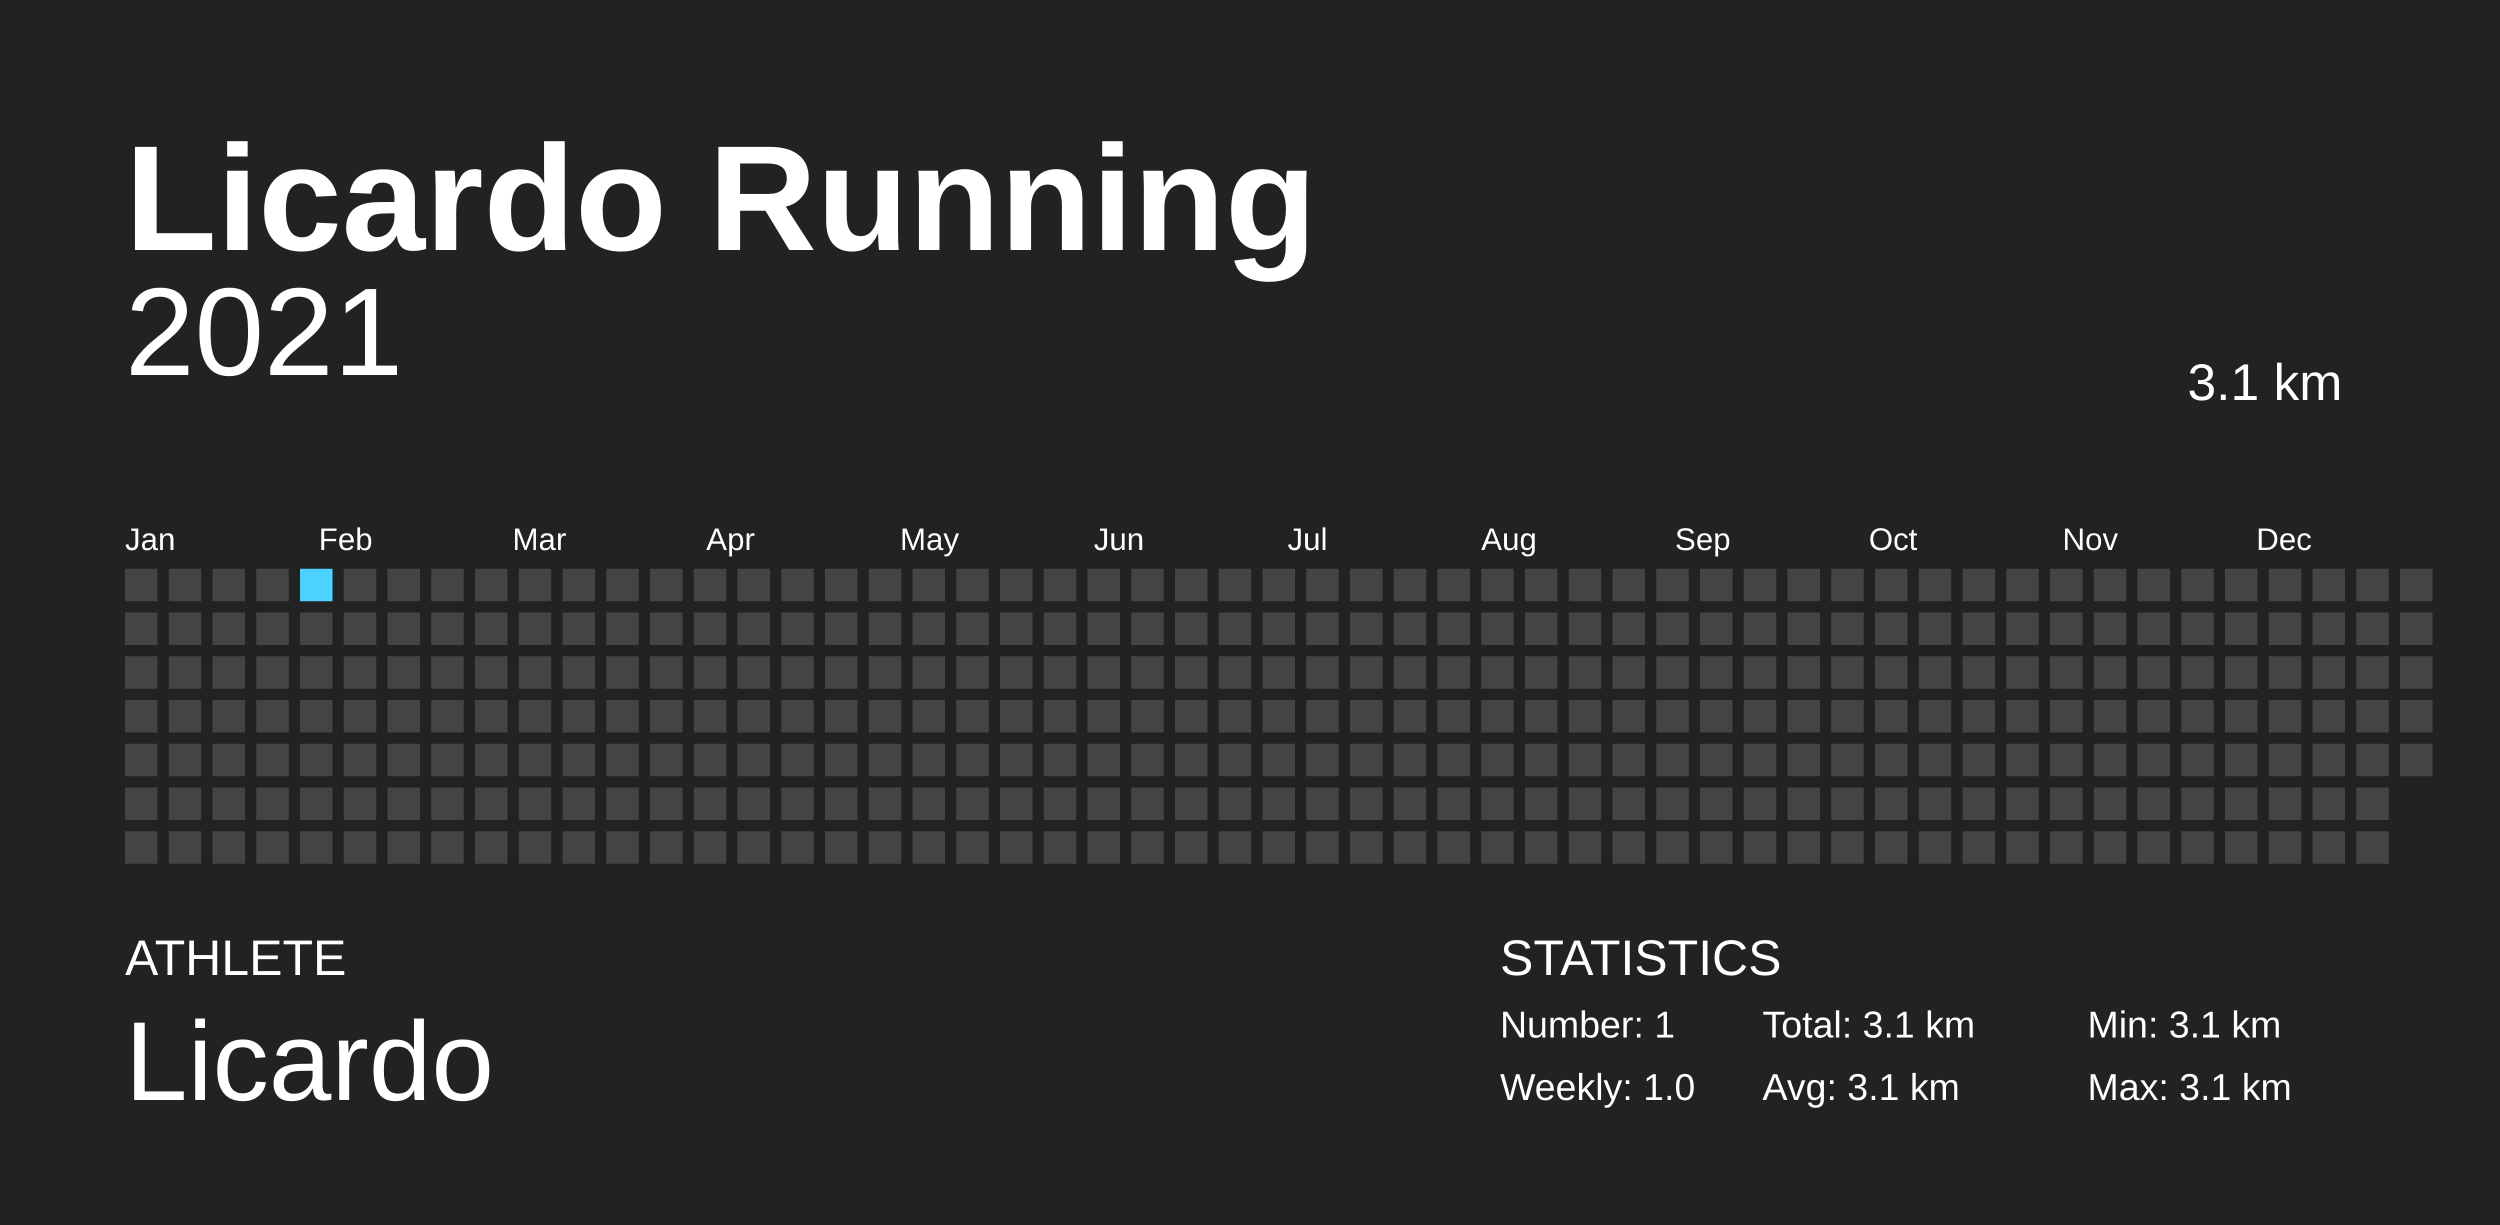
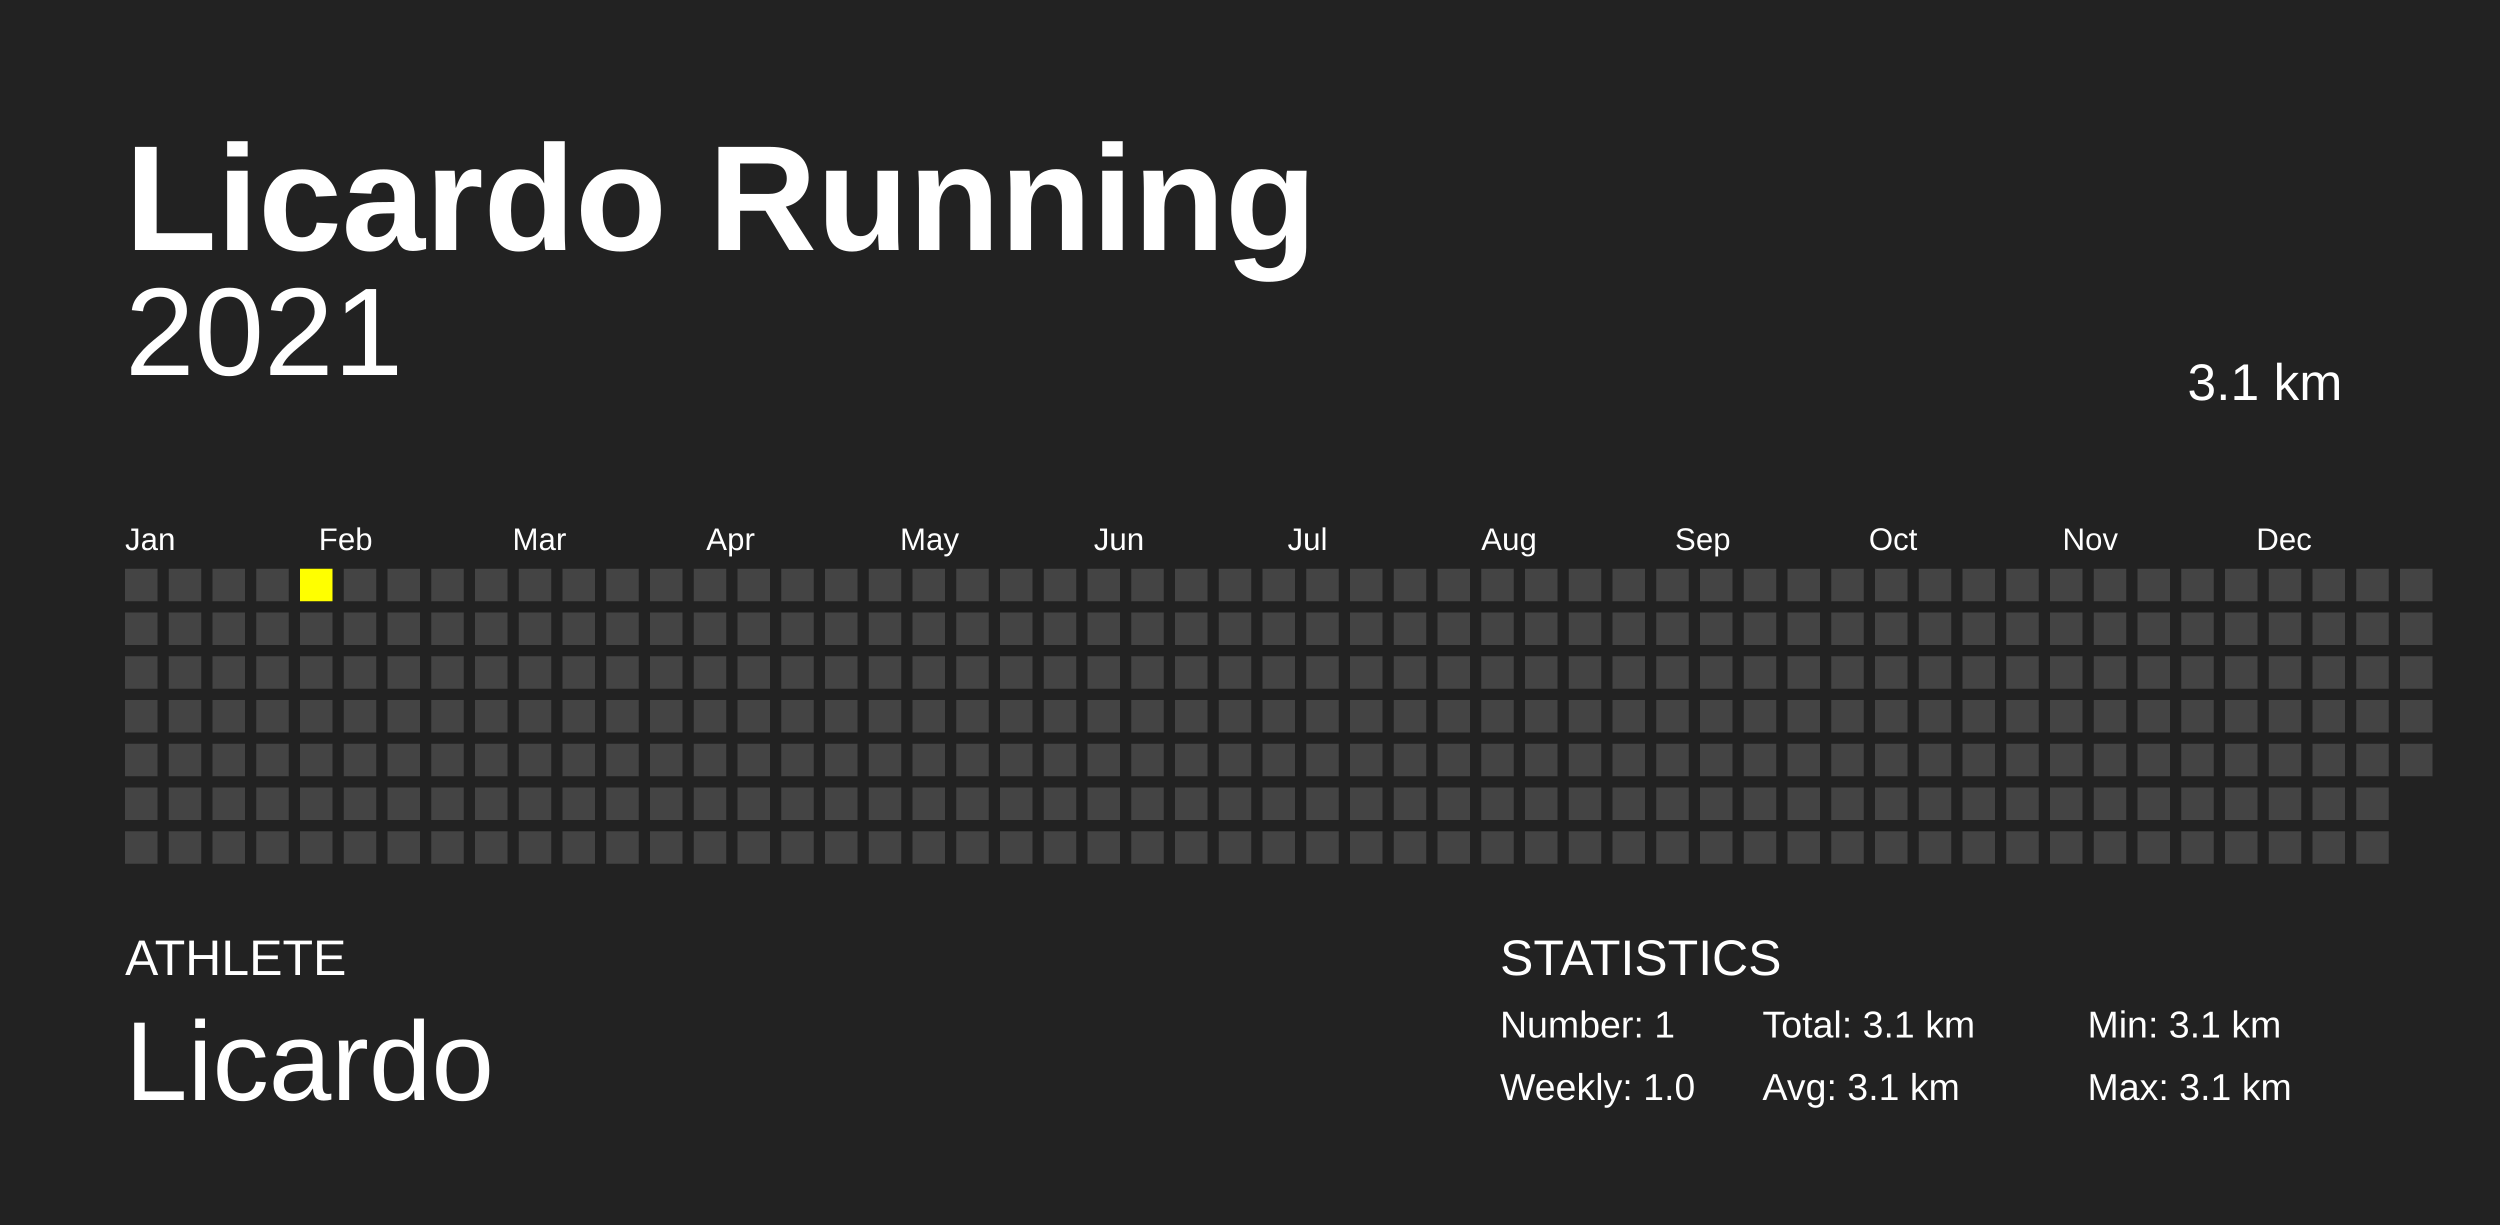
<svg xmlns="http://www.w3.org/2000/svg" baseProfile="full" height="98mm" version="1.1" viewBox="0,0,200,98" width="200mm">
  <defs />
  <rect fill="#222222" height="98" width="200" x="0" y="0" />
  <text fill="#FFFFFF" style="font-size:12px; font-family:Arial; font-weight:bold;" x="10" y="20">Licardo Running</text>
  <text fill="#FFFFFF" style="font-size:4px; font-family:Arial" x="10" y="78">ATHLETE</text>
  <text fill="#FFFFFF" style="font-size:9px; font-family:Arial" x="10" y="88">Licardo</text>
  <text fill="#FFFFFF" style="font-size:4px; font-family:Arial" x="120" y="78">STATISTICS</text>
  <text fill="#FFFFFF" style="font-size:3px; font-family:Arial" x="120" y="83">Number: 1</text>
  <text fill="#FFFFFF" style="font-size:3px; font-family:Arial" x="120" y="88">Weekly: 1.0</text>
  <text fill="#FFFFFF" style="font-size:3px; font-family:Arial" x="141" y="83">Total: 3.1 km</text>
  <text fill="#FFFFFF" style="font-size:3px; font-family:Arial" x="141" y="88">Avg: 3.1 km</text>
  <text fill="#FFFFFF" style="font-size:3px; font-family:Arial" x="167" y="83">Min: 3.1 km</text>
  <text fill="#FFFFFF" style="font-size:3px; font-family:Arial" x="167" y="88">Max: 3.1 km</text>
  <text alignment-baseline="hanging" fill="#FFFFFF" style="font-size:10.0px; font-family:Arial;" x="10" y="30">2021</text>
  <text alignment-baseline="hanging" fill="#FFFFFF" style="font-size:4.125px; font-family:Arial;" x="175" y="32">3.1 km</text>
  <text fill="#FFFFFF" style="font-size:2.5px; font-family:Arial" x="10.0" y="44">Jan</text>
  <text fill="#FFFFFF" style="font-size:2.5px; font-family:Arial" x="25.5" y="44">Feb</text>
  <text fill="#FFFFFF" style="font-size:2.5px; font-family:Arial" x="41.0" y="44">Mar</text>
  <text fill="#FFFFFF" style="font-size:2.5px; font-family:Arial" x="56.5" y="44">Apr</text>
  <text fill="#FFFFFF" style="font-size:2.5px; font-family:Arial" x="72.0" y="44">May</text>
  <text fill="#FFFFFF" style="font-size:2.5px; font-family:Arial" x="87.5" y="44">Jun</text>
  <text fill="#FFFFFF" style="font-size:2.5px; font-family:Arial" x="103.0" y="44">Jul</text>
  <text fill="#FFFFFF" style="font-size:2.5px; font-family:Arial" x="118.5" y="44">Aug</text>
  <text fill="#FFFFFF" style="font-size:2.5px; font-family:Arial" x="134.0" y="44">Sep</text>
  <text fill="#FFFFFF" style="font-size:2.5px; font-family:Arial" x="149.5" y="44">Oct</text>
  <text fill="#FFFFFF" style="font-size:2.5px; font-family:Arial" x="165.0" y="44">Nov</text>
  <text fill="#FFFFFF" style="font-size:2.5px; font-family:Arial" x="180.5" y="44">Dec</text>
  <rect fill="#444444" height="2.6" width="2.6" x="10.0" y="45.5" />
  <rect fill="#444444" height="2.6" width="2.6" x="10.0" y="49.0" />
  <rect fill="#444444" height="2.6" width="2.6" x="10.0" y="52.5" />
  <rect fill="#444444" height="2.6" width="2.6" x="10.0" y="56.0" />
  <rect fill="#444444" height="2.6" width="2.6" x="10.0" y="59.5" />
  <rect fill="#444444" height="2.6" width="2.6" x="10.0" y="63.0" />
  <rect fill="#444444" height="2.6" width="2.6" x="10.0" y="66.5" />
  <rect fill="#444444" height="2.6" width="2.6" x="13.5" y="45.5" />
  <rect fill="#444444" height="2.6" width="2.6" x="13.5" y="49.0" />
  <rect fill="#444444" height="2.6" width="2.6" x="13.5" y="52.5" />
  <rect fill="#444444" height="2.6" width="2.6" x="13.5" y="56.0" />
  <rect fill="#444444" height="2.6" width="2.6" x="13.5" y="59.5" />
  <rect fill="#444444" height="2.6" width="2.6" x="13.5" y="63.0" />
  <rect fill="#444444" height="2.6" width="2.6" x="13.5" y="66.5" />
  <rect fill="#444444" height="2.6" width="2.6" x="17.0" y="45.5" />
  <rect fill="#444444" height="2.6" width="2.6" x="17.0" y="49.0" />
  <rect fill="#444444" height="2.6" width="2.6" x="17.0" y="52.5" />
  <rect fill="#444444" height="2.6" width="2.6" x="17.0" y="56.0" />
  <rect fill="#444444" height="2.6" width="2.6" x="17.0" y="59.5" />
  <rect fill="#444444" height="2.6" width="2.6" x="17.0" y="63.0" />
  <rect fill="#444444" height="2.6" width="2.6" x="17.0" y="66.5" />
  <rect fill="#444444" height="2.6" width="2.6" x="20.5" y="45.5" />
  <rect fill="#444444" height="2.6" width="2.6" x="20.5" y="49.0" />
  <rect fill="#444444" height="2.6" width="2.6" x="20.5" y="52.5" />
  <rect fill="#444444" height="2.6" width="2.6" x="20.5" y="56.0" />
  <rect fill="#444444" height="2.6" width="2.6" x="20.5" y="59.5" />
  <rect fill="#444444" height="2.6" width="2.6" x="20.5" y="63.0" />
  <rect fill="#444444" height="2.6" width="2.6" x="20.5" y="66.5" />
-   <rect fill="#4DD2FF" height="2.6" width="2.6" x="24.0" y="45.5" />
+   <rect fill="yellow" height="2.6" width="2.6" x="24.0" y="45.5" />
  <rect fill="#444444" height="2.6" width="2.6" x="24.0" y="49.0" />
  <rect fill="#444444" height="2.6" width="2.6" x="24.0" y="52.5" />
  <rect fill="#444444" height="2.6" width="2.6" x="24.0" y="56.0" />
  <rect fill="#444444" height="2.6" width="2.6" x="24.0" y="59.5" />
  <rect fill="#444444" height="2.6" width="2.6" x="24.0" y="63.0" />
  <rect fill="#444444" height="2.6" width="2.6" x="24.0" y="66.5" />
  <rect fill="#444444" height="2.6" width="2.6" x="27.5" y="45.5" />
  <rect fill="#444444" height="2.6" width="2.6" x="27.5" y="49.0" />
  <rect fill="#444444" height="2.6" width="2.6" x="27.5" y="52.5" />
  <rect fill="#444444" height="2.6" width="2.6" x="27.5" y="56.0" />
  <rect fill="#444444" height="2.6" width="2.6" x="27.5" y="59.5" />
  <rect fill="#444444" height="2.6" width="2.6" x="27.5" y="63.0" />
  <rect fill="#444444" height="2.6" width="2.6" x="27.5" y="66.5" />
  <rect fill="#444444" height="2.6" width="2.6" x="31.0" y="45.5" />
  <rect fill="#444444" height="2.6" width="2.6" x="31.0" y="49.0" />
  <rect fill="#444444" height="2.6" width="2.6" x="31.0" y="52.5" />
  <rect fill="#444444" height="2.6" width="2.6" x="31.0" y="56.0" />
  <rect fill="#444444" height="2.6" width="2.6" x="31.0" y="59.5" />
  <rect fill="#444444" height="2.6" width="2.6" x="31.0" y="63.0" />
  <rect fill="#444444" height="2.6" width="2.6" x="31.0" y="66.5" />
  <rect fill="#444444" height="2.6" width="2.6" x="34.5" y="45.5" />
  <rect fill="#444444" height="2.6" width="2.6" x="34.5" y="49.0" />
  <rect fill="#444444" height="2.6" width="2.6" x="34.5" y="52.5" />
  <rect fill="#444444" height="2.6" width="2.6" x="34.5" y="56.0" />
  <rect fill="#444444" height="2.6" width="2.6" x="34.5" y="59.5" />
  <rect fill="#444444" height="2.6" width="2.6" x="34.5" y="63.0" />
  <rect fill="#444444" height="2.6" width="2.6" x="34.5" y="66.5" />
  <rect fill="#444444" height="2.6" width="2.6" x="38.0" y="45.5" />
  <rect fill="#444444" height="2.6" width="2.6" x="38.0" y="49.0" />
  <rect fill="#444444" height="2.6" width="2.6" x="38.0" y="52.5" />
  <rect fill="#444444" height="2.6" width="2.6" x="38.0" y="56.0" />
  <rect fill="#444444" height="2.6" width="2.6" x="38.0" y="59.5" />
  <rect fill="#444444" height="2.6" width="2.6" x="38.0" y="63.0" />
  <rect fill="#444444" height="2.6" width="2.6" x="38.0" y="66.5" />
  <rect fill="#444444" height="2.6" width="2.6" x="41.5" y="45.5" />
  <rect fill="#444444" height="2.6" width="2.6" x="41.5" y="49.0" />
  <rect fill="#444444" height="2.6" width="2.6" x="41.5" y="52.5" />
  <rect fill="#444444" height="2.6" width="2.6" x="41.5" y="56.0" />
  <rect fill="#444444" height="2.6" width="2.6" x="41.5" y="59.5" />
  <rect fill="#444444" height="2.6" width="2.6" x="41.5" y="63.0" />
  <rect fill="#444444" height="2.6" width="2.6" x="41.5" y="66.5" />
  <rect fill="#444444" height="2.6" width="2.6" x="45.0" y="45.5" />
  <rect fill="#444444" height="2.6" width="2.6" x="45.0" y="49.0" />
  <rect fill="#444444" height="2.6" width="2.6" x="45.0" y="52.5" />
  <rect fill="#444444" height="2.6" width="2.6" x="45.0" y="56.0" />
  <rect fill="#444444" height="2.6" width="2.6" x="45.0" y="59.5" />
  <rect fill="#444444" height="2.6" width="2.6" x="45.0" y="63.0" />
  <rect fill="#444444" height="2.6" width="2.6" x="45.0" y="66.5" />
  <rect fill="#444444" height="2.6" width="2.6" x="48.5" y="45.5" />
  <rect fill="#444444" height="2.6" width="2.6" x="48.5" y="49.0" />
  <rect fill="#444444" height="2.6" width="2.6" x="48.5" y="52.5" />
  <rect fill="#444444" height="2.6" width="2.6" x="48.5" y="56.0" />
  <rect fill="#444444" height="2.6" width="2.6" x="48.5" y="59.5" />
  <rect fill="#444444" height="2.6" width="2.6" x="48.5" y="63.0" />
  <rect fill="#444444" height="2.6" width="2.6" x="48.5" y="66.5" />
  <rect fill="#444444" height="2.6" width="2.6" x="52.0" y="45.5" />
  <rect fill="#444444" height="2.6" width="2.6" x="52.0" y="49.0" />
  <rect fill="#444444" height="2.6" width="2.6" x="52.0" y="52.5" />
  <rect fill="#444444" height="2.6" width="2.6" x="52.0" y="56.0" />
  <rect fill="#444444" height="2.6" width="2.6" x="52.0" y="59.5" />
  <rect fill="#444444" height="2.6" width="2.6" x="52.0" y="63.0" />
  <rect fill="#444444" height="2.6" width="2.6" x="52.0" y="66.5" />
  <rect fill="#444444" height="2.6" width="2.6" x="55.5" y="45.5" />
  <rect fill="#444444" height="2.6" width="2.6" x="55.5" y="49.0" />
  <rect fill="#444444" height="2.6" width="2.6" x="55.5" y="52.5" />
  <rect fill="#444444" height="2.6" width="2.6" x="55.5" y="56.0" />
  <rect fill="#444444" height="2.6" width="2.6" x="55.5" y="59.5" />
  <rect fill="#444444" height="2.6" width="2.6" x="55.5" y="63.0" />
  <rect fill="#444444" height="2.6" width="2.6" x="55.5" y="66.5" />
  <rect fill="#444444" height="2.6" width="2.6" x="59.0" y="45.5" />
  <rect fill="#444444" height="2.6" width="2.6" x="59.0" y="49.0" />
  <rect fill="#444444" height="2.6" width="2.6" x="59.0" y="52.5" />
  <rect fill="#444444" height="2.6" width="2.6" x="59.0" y="56.0" />
  <rect fill="#444444" height="2.6" width="2.6" x="59.0" y="59.5" />
  <rect fill="#444444" height="2.6" width="2.6" x="59.0" y="63.0" />
  <rect fill="#444444" height="2.6" width="2.6" x="59.0" y="66.5" />
  <rect fill="#444444" height="2.6" width="2.6" x="62.5" y="45.5" />
  <rect fill="#444444" height="2.6" width="2.6" x="62.5" y="49.0" />
  <rect fill="#444444" height="2.6" width="2.6" x="62.5" y="52.5" />
  <rect fill="#444444" height="2.6" width="2.6" x="62.5" y="56.0" />
  <rect fill="#444444" height="2.6" width="2.6" x="62.5" y="59.5" />
  <rect fill="#444444" height="2.6" width="2.6" x="62.5" y="63.0" />
  <rect fill="#444444" height="2.6" width="2.6" x="62.5" y="66.5" />
  <rect fill="#444444" height="2.6" width="2.6" x="66.0" y="45.5" />
  <rect fill="#444444" height="2.6" width="2.6" x="66.0" y="49.0" />
  <rect fill="#444444" height="2.6" width="2.6" x="66.0" y="52.5" />
  <rect fill="#444444" height="2.6" width="2.6" x="66.0" y="56.0" />
  <rect fill="#444444" height="2.6" width="2.6" x="66.0" y="59.5" />
  <rect fill="#444444" height="2.6" width="2.6" x="66.0" y="63.0" />
  <rect fill="#444444" height="2.6" width="2.6" x="66.0" y="66.5" />
  <rect fill="#444444" height="2.6" width="2.6" x="69.5" y="45.5" />
  <rect fill="#444444" height="2.6" width="2.6" x="69.5" y="49.0" />
  <rect fill="#444444" height="2.6" width="2.6" x="69.5" y="52.5" />
  <rect fill="#444444" height="2.6" width="2.6" x="69.5" y="56.0" />
  <rect fill="#444444" height="2.6" width="2.6" x="69.5" y="59.5" />
  <rect fill="#444444" height="2.6" width="2.6" x="69.5" y="63.0" />
  <rect fill="#444444" height="2.6" width="2.6" x="69.5" y="66.5" />
  <rect fill="#444444" height="2.6" width="2.6" x="73.0" y="45.5" />
  <rect fill="#444444" height="2.6" width="2.6" x="73.0" y="49.0" />
  <rect fill="#444444" height="2.6" width="2.6" x="73.0" y="52.5" />
  <rect fill="#444444" height="2.6" width="2.6" x="73.0" y="56.0" />
  <rect fill="#444444" height="2.6" width="2.6" x="73.0" y="59.5" />
  <rect fill="#444444" height="2.6" width="2.6" x="73.0" y="63.0" />
  <rect fill="#444444" height="2.6" width="2.6" x="73.0" y="66.5" />
  <rect fill="#444444" height="2.6" width="2.6" x="76.5" y="45.5" />
  <rect fill="#444444" height="2.6" width="2.6" x="76.5" y="49.0" />
  <rect fill="#444444" height="2.6" width="2.6" x="76.5" y="52.5" />
  <rect fill="#444444" height="2.6" width="2.6" x="76.5" y="56.0" />
  <rect fill="#444444" height="2.6" width="2.6" x="76.5" y="59.5" />
  <rect fill="#444444" height="2.6" width="2.6" x="76.5" y="63.0" />
  <rect fill="#444444" height="2.6" width="2.6" x="76.5" y="66.5" />
  <rect fill="#444444" height="2.6" width="2.6" x="80.0" y="45.5" />
  <rect fill="#444444" height="2.6" width="2.6" x="80.0" y="49.0" />
  <rect fill="#444444" height="2.6" width="2.6" x="80.0" y="52.5" />
  <rect fill="#444444" height="2.6" width="2.6" x="80.0" y="56.0" />
  <rect fill="#444444" height="2.6" width="2.6" x="80.0" y="59.5" />
  <rect fill="#444444" height="2.6" width="2.6" x="80.0" y="63.0" />
  <rect fill="#444444" height="2.6" width="2.6" x="80.0" y="66.5" />
  <rect fill="#444444" height="2.6" width="2.6" x="83.5" y="45.5" />
  <rect fill="#444444" height="2.6" width="2.6" x="83.5" y="49.0" />
  <rect fill="#444444" height="2.6" width="2.6" x="83.5" y="52.5" />
  <rect fill="#444444" height="2.6" width="2.6" x="83.5" y="56.0" />
  <rect fill="#444444" height="2.6" width="2.6" x="83.5" y="59.5" />
  <rect fill="#444444" height="2.6" width="2.6" x="83.5" y="63.0" />
  <rect fill="#444444" height="2.6" width="2.6" x="83.5" y="66.5" />
  <rect fill="#444444" height="2.6" width="2.6" x="87.0" y="45.5" />
  <rect fill="#444444" height="2.6" width="2.6" x="87.0" y="49.0" />
  <rect fill="#444444" height="2.6" width="2.6" x="87.0" y="52.5" />
  <rect fill="#444444" height="2.6" width="2.6" x="87.0" y="56.0" />
  <rect fill="#444444" height="2.6" width="2.6" x="87.0" y="59.5" />
  <rect fill="#444444" height="2.6" width="2.6" x="87.0" y="63.0" />
  <rect fill="#444444" height="2.6" width="2.6" x="87.0" y="66.5" />
  <rect fill="#444444" height="2.6" width="2.6" x="90.5" y="45.5" />
  <rect fill="#444444" height="2.6" width="2.6" x="90.5" y="49.0" />
  <rect fill="#444444" height="2.6" width="2.6" x="90.5" y="52.5" />
  <rect fill="#444444" height="2.6" width="2.6" x="90.5" y="56.0" />
  <rect fill="#444444" height="2.6" width="2.6" x="90.5" y="59.5" />
  <rect fill="#444444" height="2.6" width="2.6" x="90.5" y="63.0" />
  <rect fill="#444444" height="2.6" width="2.6" x="90.5" y="66.5" />
  <rect fill="#444444" height="2.6" width="2.6" x="94.0" y="45.5" />
  <rect fill="#444444" height="2.6" width="2.6" x="94.0" y="49.0" />
  <rect fill="#444444" height="2.6" width="2.6" x="94.0" y="52.5" />
  <rect fill="#444444" height="2.6" width="2.6" x="94.0" y="56.0" />
  <rect fill="#444444" height="2.6" width="2.6" x="94.0" y="59.5" />
  <rect fill="#444444" height="2.6" width="2.6" x="94.0" y="63.0" />
  <rect fill="#444444" height="2.6" width="2.6" x="94.0" y="66.5" />
  <rect fill="#444444" height="2.6" width="2.6" x="97.5" y="45.5" />
  <rect fill="#444444" height="2.6" width="2.6" x="97.5" y="49.0" />
  <rect fill="#444444" height="2.6" width="2.6" x="97.5" y="52.5" />
  <rect fill="#444444" height="2.6" width="2.6" x="97.5" y="56.0" />
  <rect fill="#444444" height="2.6" width="2.6" x="97.5" y="59.5" />
  <rect fill="#444444" height="2.6" width="2.6" x="97.5" y="63.0" />
  <rect fill="#444444" height="2.6" width="2.6" x="97.5" y="66.5" />
  <rect fill="#444444" height="2.6" width="2.6" x="101.0" y="45.5" />
  <rect fill="#444444" height="2.6" width="2.6" x="101.0" y="49.0" />
  <rect fill="#444444" height="2.6" width="2.6" x="101.0" y="52.5" />
  <rect fill="#444444" height="2.6" width="2.6" x="101.0" y="56.0" />
  <rect fill="#444444" height="2.6" width="2.6" x="101.0" y="59.5" />
  <rect fill="#444444" height="2.6" width="2.6" x="101.0" y="63.0" />
  <rect fill="#444444" height="2.6" width="2.6" x="101.0" y="66.5" />
  <rect fill="#444444" height="2.6" width="2.6" x="104.5" y="45.5" />
  <rect fill="#444444" height="2.6" width="2.6" x="104.5" y="49.0" />
  <rect fill="#444444" height="2.6" width="2.6" x="104.5" y="52.5" />
  <rect fill="#444444" height="2.6" width="2.6" x="104.5" y="56.0" />
  <rect fill="#444444" height="2.6" width="2.6" x="104.5" y="59.5" />
  <rect fill="#444444" height="2.6" width="2.6" x="104.5" y="63.0" />
  <rect fill="#444444" height="2.6" width="2.6" x="104.5" y="66.5" />
  <rect fill="#444444" height="2.6" width="2.6" x="108.0" y="45.5" />
  <rect fill="#444444" height="2.6" width="2.6" x="108.0" y="49.0" />
  <rect fill="#444444" height="2.6" width="2.6" x="108.0" y="52.5" />
  <rect fill="#444444" height="2.6" width="2.6" x="108.0" y="56.0" />
  <rect fill="#444444" height="2.6" width="2.6" x="108.0" y="59.5" />
  <rect fill="#444444" height="2.6" width="2.6" x="108.0" y="63.0" />
  <rect fill="#444444" height="2.6" width="2.6" x="108.0" y="66.5" />
  <rect fill="#444444" height="2.6" width="2.6" x="111.5" y="45.5" />
  <rect fill="#444444" height="2.6" width="2.6" x="111.5" y="49.0" />
  <rect fill="#444444" height="2.6" width="2.6" x="111.5" y="52.5" />
  <rect fill="#444444" height="2.6" width="2.6" x="111.5" y="56.0" />
  <rect fill="#444444" height="2.6" width="2.6" x="111.5" y="59.5" />
  <rect fill="#444444" height="2.6" width="2.6" x="111.5" y="63.0" />
  <rect fill="#444444" height="2.6" width="2.6" x="111.5" y="66.5" />
  <rect fill="#444444" height="2.6" width="2.6" x="115.0" y="45.5" />
  <rect fill="#444444" height="2.6" width="2.6" x="115.0" y="49.0" />
  <rect fill="#444444" height="2.6" width="2.6" x="115.0" y="52.5" />
  <rect fill="#444444" height="2.6" width="2.6" x="115.0" y="56.0" />
  <rect fill="#444444" height="2.6" width="2.6" x="115.0" y="59.5" />
  <rect fill="#444444" height="2.6" width="2.6" x="115.0" y="63.0" />
  <rect fill="#444444" height="2.6" width="2.6" x="115.0" y="66.5" />
  <rect fill="#444444" height="2.6" width="2.6" x="118.5" y="45.5" />
  <rect fill="#444444" height="2.6" width="2.6" x="118.5" y="49.0" />
  <rect fill="#444444" height="2.6" width="2.6" x="118.5" y="52.5" />
  <rect fill="#444444" height="2.6" width="2.6" x="118.5" y="56.0" />
  <rect fill="#444444" height="2.6" width="2.6" x="118.5" y="59.5" />
  <rect fill="#444444" height="2.6" width="2.6" x="118.5" y="63.0" />
  <rect fill="#444444" height="2.6" width="2.6" x="118.5" y="66.5" />
  <rect fill="#444444" height="2.6" width="2.6" x="122.0" y="45.5" />
  <rect fill="#444444" height="2.6" width="2.6" x="122.0" y="49.0" />
  <rect fill="#444444" height="2.6" width="2.6" x="122.0" y="52.5" />
  <rect fill="#444444" height="2.6" width="2.6" x="122.0" y="56.0" />
  <rect fill="#444444" height="2.6" width="2.6" x="122.0" y="59.5" />
  <rect fill="#444444" height="2.6" width="2.6" x="122.0" y="63.0" />
  <rect fill="#444444" height="2.6" width="2.6" x="122.0" y="66.5" />
  <rect fill="#444444" height="2.6" width="2.6" x="125.5" y="45.5" />
  <rect fill="#444444" height="2.6" width="2.6" x="125.5" y="49.0" />
  <rect fill="#444444" height="2.6" width="2.6" x="125.5" y="52.5" />
  <rect fill="#444444" height="2.6" width="2.6" x="125.5" y="56.0" />
  <rect fill="#444444" height="2.6" width="2.6" x="125.5" y="59.5" />
  <rect fill="#444444" height="2.6" width="2.6" x="125.5" y="63.0" />
  <rect fill="#444444" height="2.6" width="2.6" x="125.5" y="66.5" />
  <rect fill="#444444" height="2.6" width="2.6" x="129.0" y="45.5" />
  <rect fill="#444444" height="2.6" width="2.6" x="129.0" y="49.0" />
  <rect fill="#444444" height="2.6" width="2.6" x="129.0" y="52.5" />
  <rect fill="#444444" height="2.6" width="2.6" x="129.0" y="56.0" />
  <rect fill="#444444" height="2.6" width="2.6" x="129.0" y="59.5" />
  <rect fill="#444444" height="2.6" width="2.6" x="129.0" y="63.0" />
  <rect fill="#444444" height="2.6" width="2.6" x="129.0" y="66.5" />
  <rect fill="#444444" height="2.6" width="2.6" x="132.5" y="45.5" />
  <rect fill="#444444" height="2.6" width="2.6" x="132.5" y="49.0" />
  <rect fill="#444444" height="2.6" width="2.6" x="132.5" y="52.5" />
  <rect fill="#444444" height="2.6" width="2.6" x="132.5" y="56.0" />
  <rect fill="#444444" height="2.6" width="2.6" x="132.5" y="59.5" />
  <rect fill="#444444" height="2.6" width="2.6" x="132.5" y="63.0" />
  <rect fill="#444444" height="2.6" width="2.6" x="132.5" y="66.5" />
  <rect fill="#444444" height="2.6" width="2.6" x="136.0" y="45.5" />
  <rect fill="#444444" height="2.6" width="2.6" x="136.0" y="49.0" />
  <rect fill="#444444" height="2.6" width="2.6" x="136.0" y="52.5" />
  <rect fill="#444444" height="2.6" width="2.6" x="136.0" y="56.0" />
  <rect fill="#444444" height="2.6" width="2.6" x="136.0" y="59.5" />
  <rect fill="#444444" height="2.6" width="2.6" x="136.0" y="63.0" />
  <rect fill="#444444" height="2.6" width="2.6" x="136.0" y="66.5" />
  <rect fill="#444444" height="2.6" width="2.6" x="139.5" y="45.5" />
  <rect fill="#444444" height="2.6" width="2.6" x="139.5" y="49.0" />
  <rect fill="#444444" height="2.6" width="2.6" x="139.5" y="52.5" />
  <rect fill="#444444" height="2.6" width="2.6" x="139.5" y="56.0" />
  <rect fill="#444444" height="2.6" width="2.6" x="139.5" y="59.5" />
  <rect fill="#444444" height="2.6" width="2.6" x="139.5" y="63.0" />
  <rect fill="#444444" height="2.6" width="2.6" x="139.5" y="66.5" />
  <rect fill="#444444" height="2.6" width="2.6" x="143.0" y="45.5" />
  <rect fill="#444444" height="2.6" width="2.6" x="143.0" y="49.0" />
  <rect fill="#444444" height="2.6" width="2.6" x="143.0" y="52.5" />
  <rect fill="#444444" height="2.6" width="2.6" x="143.0" y="56.0" />
  <rect fill="#444444" height="2.6" width="2.6" x="143.0" y="59.5" />
  <rect fill="#444444" height="2.6" width="2.6" x="143.0" y="63.0" />
  <rect fill="#444444" height="2.6" width="2.6" x="143.0" y="66.5" />
  <rect fill="#444444" height="2.6" width="2.6" x="146.5" y="45.5" />
  <rect fill="#444444" height="2.6" width="2.6" x="146.5" y="49.0" />
  <rect fill="#444444" height="2.6" width="2.6" x="146.5" y="52.5" />
  <rect fill="#444444" height="2.6" width="2.6" x="146.5" y="56.0" />
  <rect fill="#444444" height="2.6" width="2.6" x="146.5" y="59.5" />
  <rect fill="#444444" height="2.6" width="2.6" x="146.5" y="63.0" />
  <rect fill="#444444" height="2.6" width="2.6" x="146.5" y="66.5" />
  <rect fill="#444444" height="2.6" width="2.6" x="150.0" y="45.5" />
  <rect fill="#444444" height="2.6" width="2.6" x="150.0" y="49.0" />
  <rect fill="#444444" height="2.6" width="2.6" x="150.0" y="52.5" />
  <rect fill="#444444" height="2.6" width="2.6" x="150.0" y="56.0" />
  <rect fill="#444444" height="2.6" width="2.6" x="150.0" y="59.5" />
  <rect fill="#444444" height="2.6" width="2.6" x="150.0" y="63.0" />
  <rect fill="#444444" height="2.6" width="2.6" x="150.0" y="66.5" />
  <rect fill="#444444" height="2.6" width="2.6" x="153.5" y="45.5" />
  <rect fill="#444444" height="2.6" width="2.6" x="153.5" y="49.0" />
  <rect fill="#444444" height="2.6" width="2.6" x="153.5" y="52.5" />
  <rect fill="#444444" height="2.6" width="2.6" x="153.5" y="56.0" />
  <rect fill="#444444" height="2.6" width="2.6" x="153.5" y="59.5" />
  <rect fill="#444444" height="2.6" width="2.6" x="153.5" y="63.0" />
  <rect fill="#444444" height="2.6" width="2.6" x="153.5" y="66.5" />
  <rect fill="#444444" height="2.6" width="2.6" x="157.0" y="45.5" />
  <rect fill="#444444" height="2.6" width="2.6" x="157.0" y="49.0" />
  <rect fill="#444444" height="2.6" width="2.6" x="157.0" y="52.5" />
  <rect fill="#444444" height="2.6" width="2.6" x="157.0" y="56.0" />
  <rect fill="#444444" height="2.6" width="2.6" x="157.0" y="59.5" />
  <rect fill="#444444" height="2.6" width="2.6" x="157.0" y="63.0" />
  <rect fill="#444444" height="2.6" width="2.6" x="157.0" y="66.5" />
  <rect fill="#444444" height="2.6" width="2.6" x="160.5" y="45.5" />
  <rect fill="#444444" height="2.6" width="2.6" x="160.5" y="49.0" />
  <rect fill="#444444" height="2.6" width="2.6" x="160.5" y="52.5" />
  <rect fill="#444444" height="2.6" width="2.6" x="160.5" y="56.0" />
  <rect fill="#444444" height="2.6" width="2.6" x="160.5" y="59.5" />
  <rect fill="#444444" height="2.6" width="2.6" x="160.5" y="63.0" />
  <rect fill="#444444" height="2.6" width="2.6" x="160.5" y="66.5" />
  <rect fill="#444444" height="2.6" width="2.6" x="164.0" y="45.5" />
  <rect fill="#444444" height="2.6" width="2.6" x="164.0" y="49.0" />
  <rect fill="#444444" height="2.6" width="2.6" x="164.0" y="52.5" />
  <rect fill="#444444" height="2.6" width="2.6" x="164.0" y="56.0" />
  <rect fill="#444444" height="2.6" width="2.6" x="164.0" y="59.5" />
  <rect fill="#444444" height="2.6" width="2.6" x="164.0" y="63.0" />
  <rect fill="#444444" height="2.6" width="2.6" x="164.0" y="66.5" />
  <rect fill="#444444" height="2.6" width="2.6" x="167.5" y="45.5" />
  <rect fill="#444444" height="2.6" width="2.6" x="167.5" y="49.0" />
  <rect fill="#444444" height="2.6" width="2.6" x="167.5" y="52.5" />
  <rect fill="#444444" height="2.6" width="2.6" x="167.5" y="56.0" />
  <rect fill="#444444" height="2.6" width="2.6" x="167.5" y="59.5" />
  <rect fill="#444444" height="2.6" width="2.6" x="167.5" y="63.0" />
  <rect fill="#444444" height="2.6" width="2.6" x="167.5" y="66.5" />
  <rect fill="#444444" height="2.6" width="2.6" x="171.0" y="45.5" />
  <rect fill="#444444" height="2.6" width="2.6" x="171.0" y="49.0" />
  <rect fill="#444444" height="2.6" width="2.6" x="171.0" y="52.5" />
  <rect fill="#444444" height="2.6" width="2.6" x="171.0" y="56.0" />
  <rect fill="#444444" height="2.6" width="2.6" x="171.0" y="59.5" />
  <rect fill="#444444" height="2.6" width="2.6" x="171.0" y="63.0" />
  <rect fill="#444444" height="2.6" width="2.6" x="171.0" y="66.5" />
  <rect fill="#444444" height="2.6" width="2.6" x="174.5" y="45.5" />
  <rect fill="#444444" height="2.6" width="2.6" x="174.5" y="49.0" />
  <rect fill="#444444" height="2.6" width="2.6" x="174.5" y="52.5" />
  <rect fill="#444444" height="2.6" width="2.6" x="174.5" y="56.0" />
  <rect fill="#444444" height="2.6" width="2.6" x="174.5" y="59.5" />
  <rect fill="#444444" height="2.6" width="2.6" x="174.5" y="63.0" />
  <rect fill="#444444" height="2.6" width="2.6" x="174.5" y="66.5" />
  <rect fill="#444444" height="2.6" width="2.6" x="178.0" y="45.5" />
  <rect fill="#444444" height="2.6" width="2.6" x="178.0" y="49.0" />
  <rect fill="#444444" height="2.6" width="2.6" x="178.0" y="52.5" />
  <rect fill="#444444" height="2.6" width="2.6" x="178.0" y="56.0" />
  <rect fill="#444444" height="2.6" width="2.6" x="178.0" y="59.5" />
  <rect fill="#444444" height="2.6" width="2.6" x="178.0" y="63.0" />
  <rect fill="#444444" height="2.6" width="2.6" x="178.0" y="66.5" />
  <rect fill="#444444" height="2.6" width="2.6" x="181.5" y="45.5" />
  <rect fill="#444444" height="2.6" width="2.6" x="181.5" y="49.0" />
  <rect fill="#444444" height="2.6" width="2.6" x="181.5" y="52.5" />
  <rect fill="#444444" height="2.6" width="2.6" x="181.5" y="56.0" />
  <rect fill="#444444" height="2.6" width="2.6" x="181.5" y="59.5" />
  <rect fill="#444444" height="2.6" width="2.6" x="181.5" y="63.0" />
  <rect fill="#444444" height="2.6" width="2.6" x="181.5" y="66.5" />
  <rect fill="#444444" height="2.6" width="2.6" x="185.0" y="45.5" />
  <rect fill="#444444" height="2.6" width="2.6" x="185.0" y="49.0" />
  <rect fill="#444444" height="2.6" width="2.6" x="185.0" y="52.5" />
  <rect fill="#444444" height="2.6" width="2.6" x="185.0" y="56.0" />
  <rect fill="#444444" height="2.6" width="2.6" x="185.0" y="59.5" />
  <rect fill="#444444" height="2.6" width="2.6" x="185.0" y="63.0" />
  <rect fill="#444444" height="2.6" width="2.6" x="185.0" y="66.5" />
  <rect fill="#444444" height="2.6" width="2.6" x="188.5" y="45.5" />
  <rect fill="#444444" height="2.6" width="2.6" x="188.5" y="49.0" />
  <rect fill="#444444" height="2.6" width="2.6" x="188.5" y="52.5" />
  <rect fill="#444444" height="2.6" width="2.6" x="188.5" y="56.0" />
  <rect fill="#444444" height="2.6" width="2.6" x="188.5" y="59.5" />
  <rect fill="#444444" height="2.6" width="2.6" x="188.5" y="63.0" />
  <rect fill="#444444" height="2.6" width="2.6" x="188.5" y="66.5" />
  <rect fill="#444444" height="2.6" width="2.6" x="192.0" y="45.5" />
  <rect fill="#444444" height="2.6" width="2.6" x="192.0" y="49.0" />
  <rect fill="#444444" height="2.6" width="2.6" x="192.0" y="52.5" />
  <rect fill="#444444" height="2.6" width="2.6" x="192.0" y="56.0" />
  <rect fill="#444444" height="2.6" width="2.6" x="192.0" y="59.5" />
</svg>
